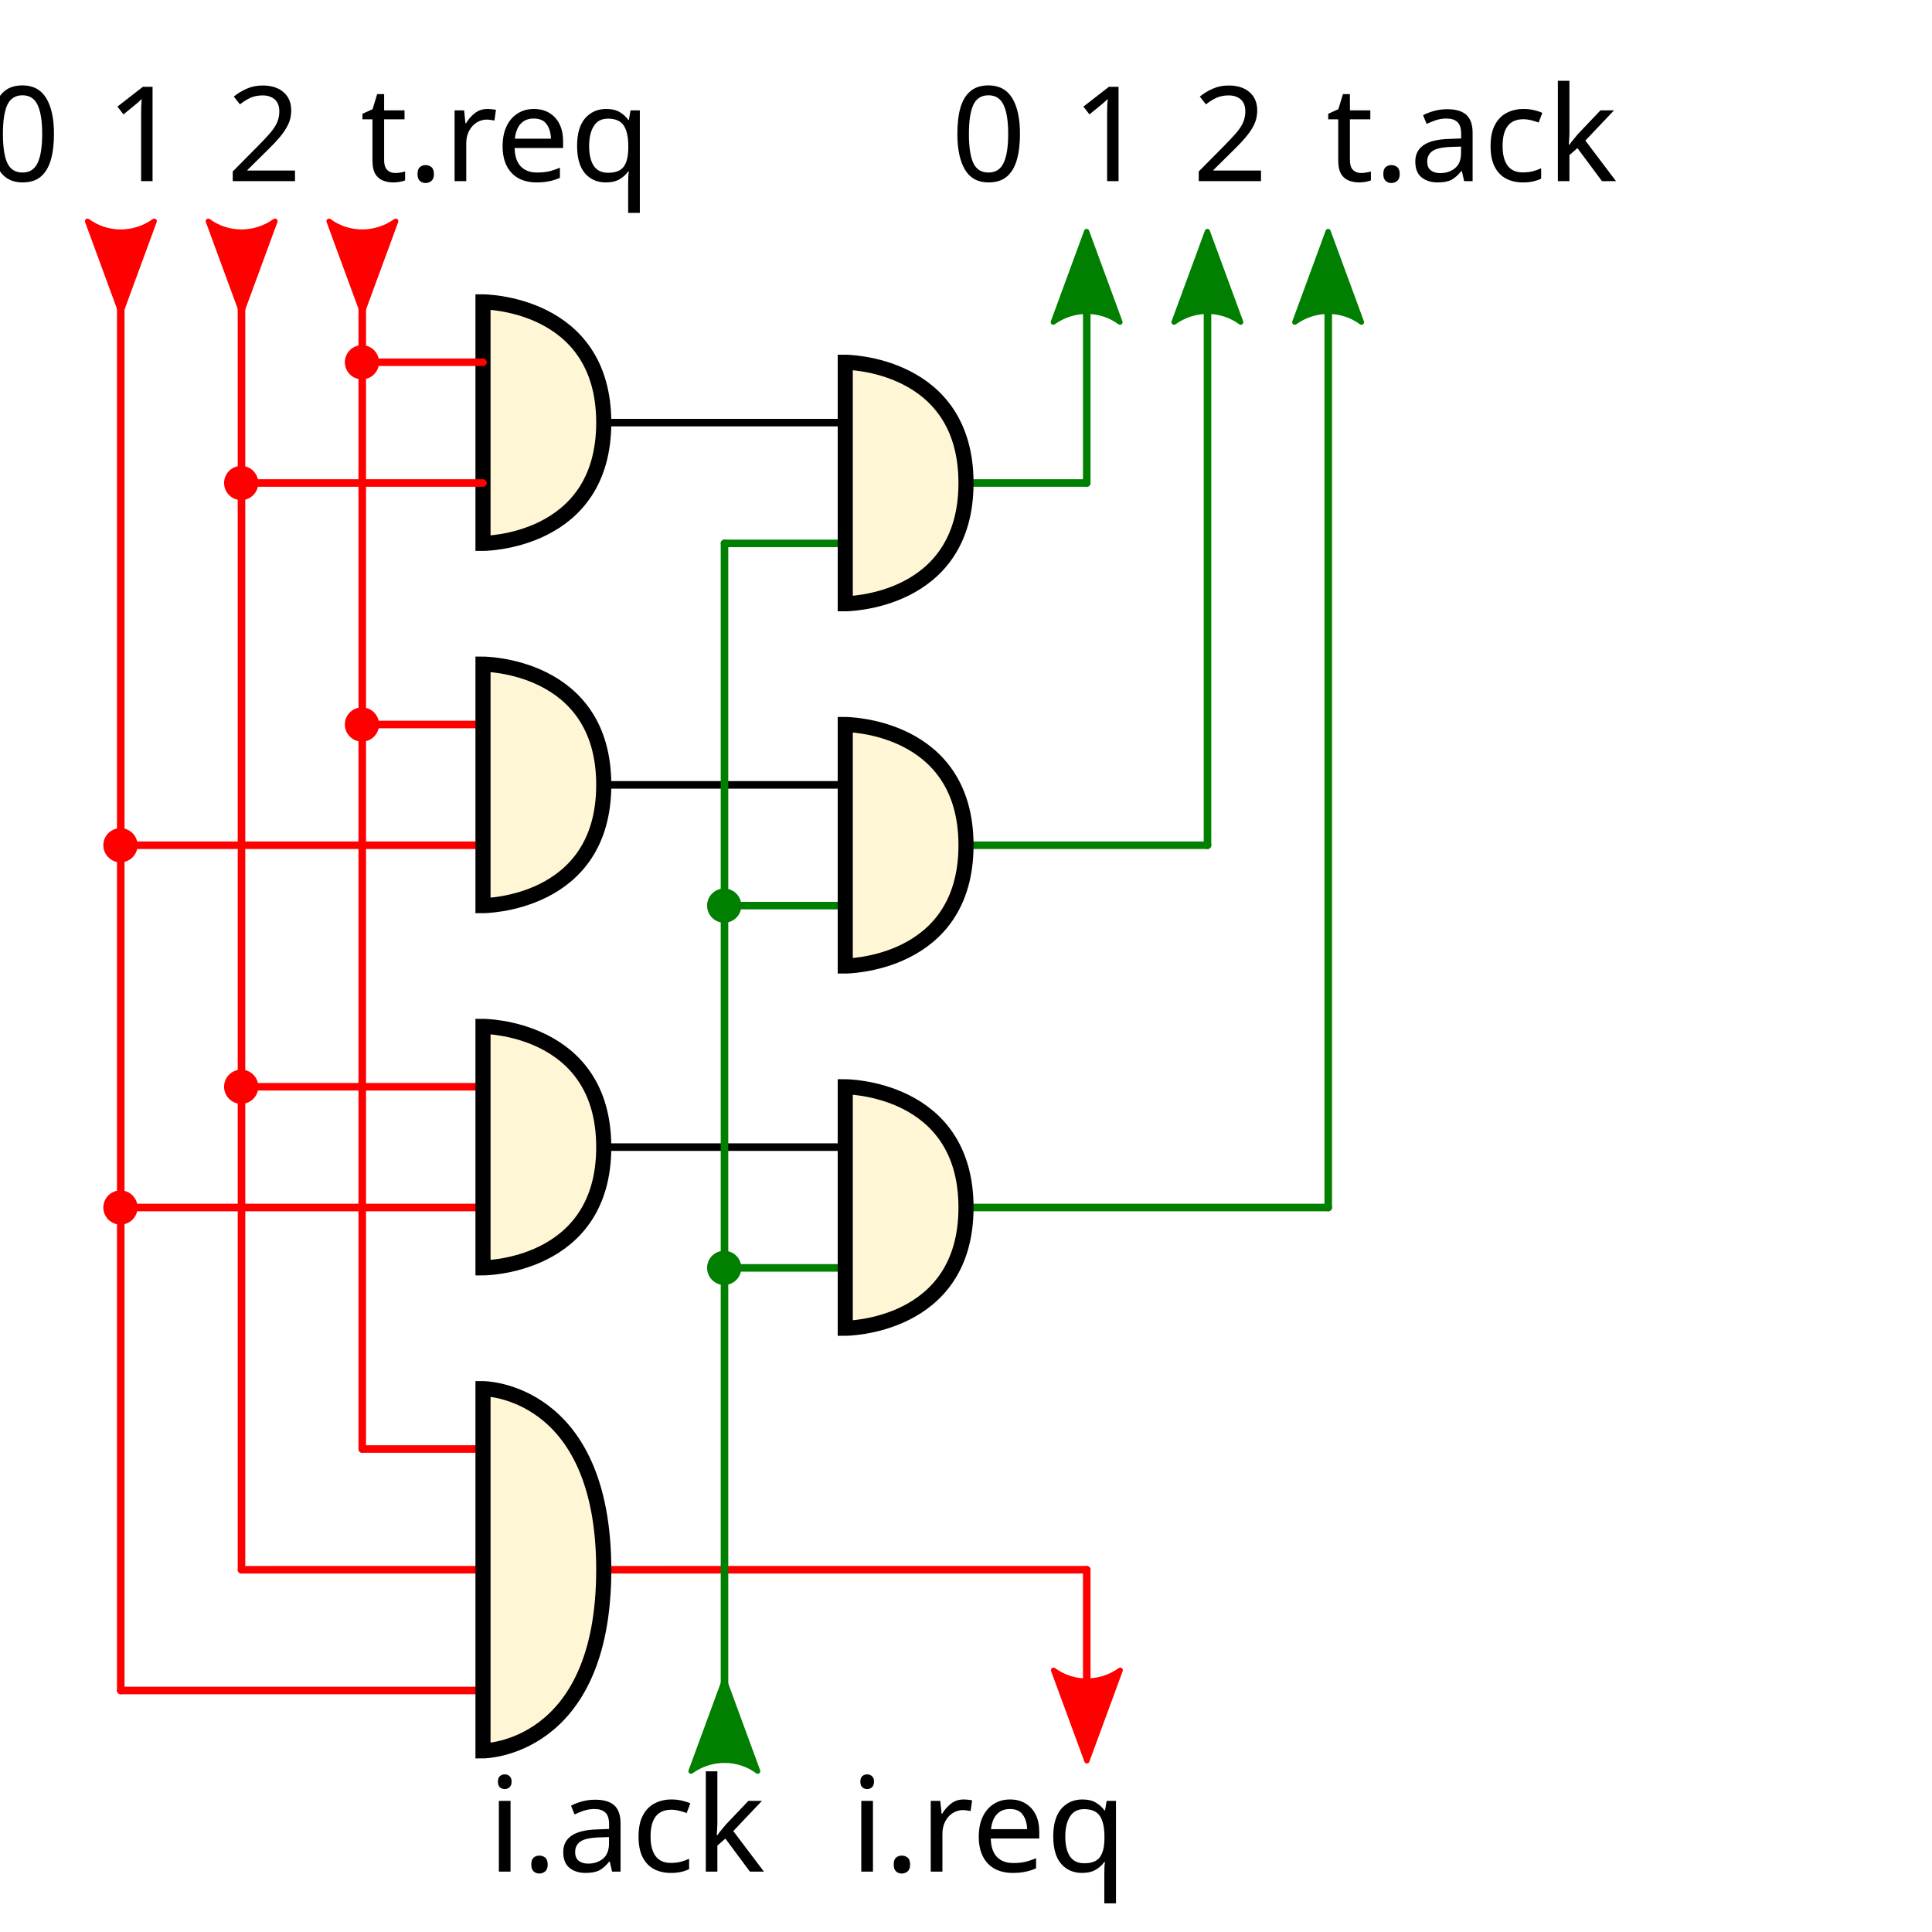
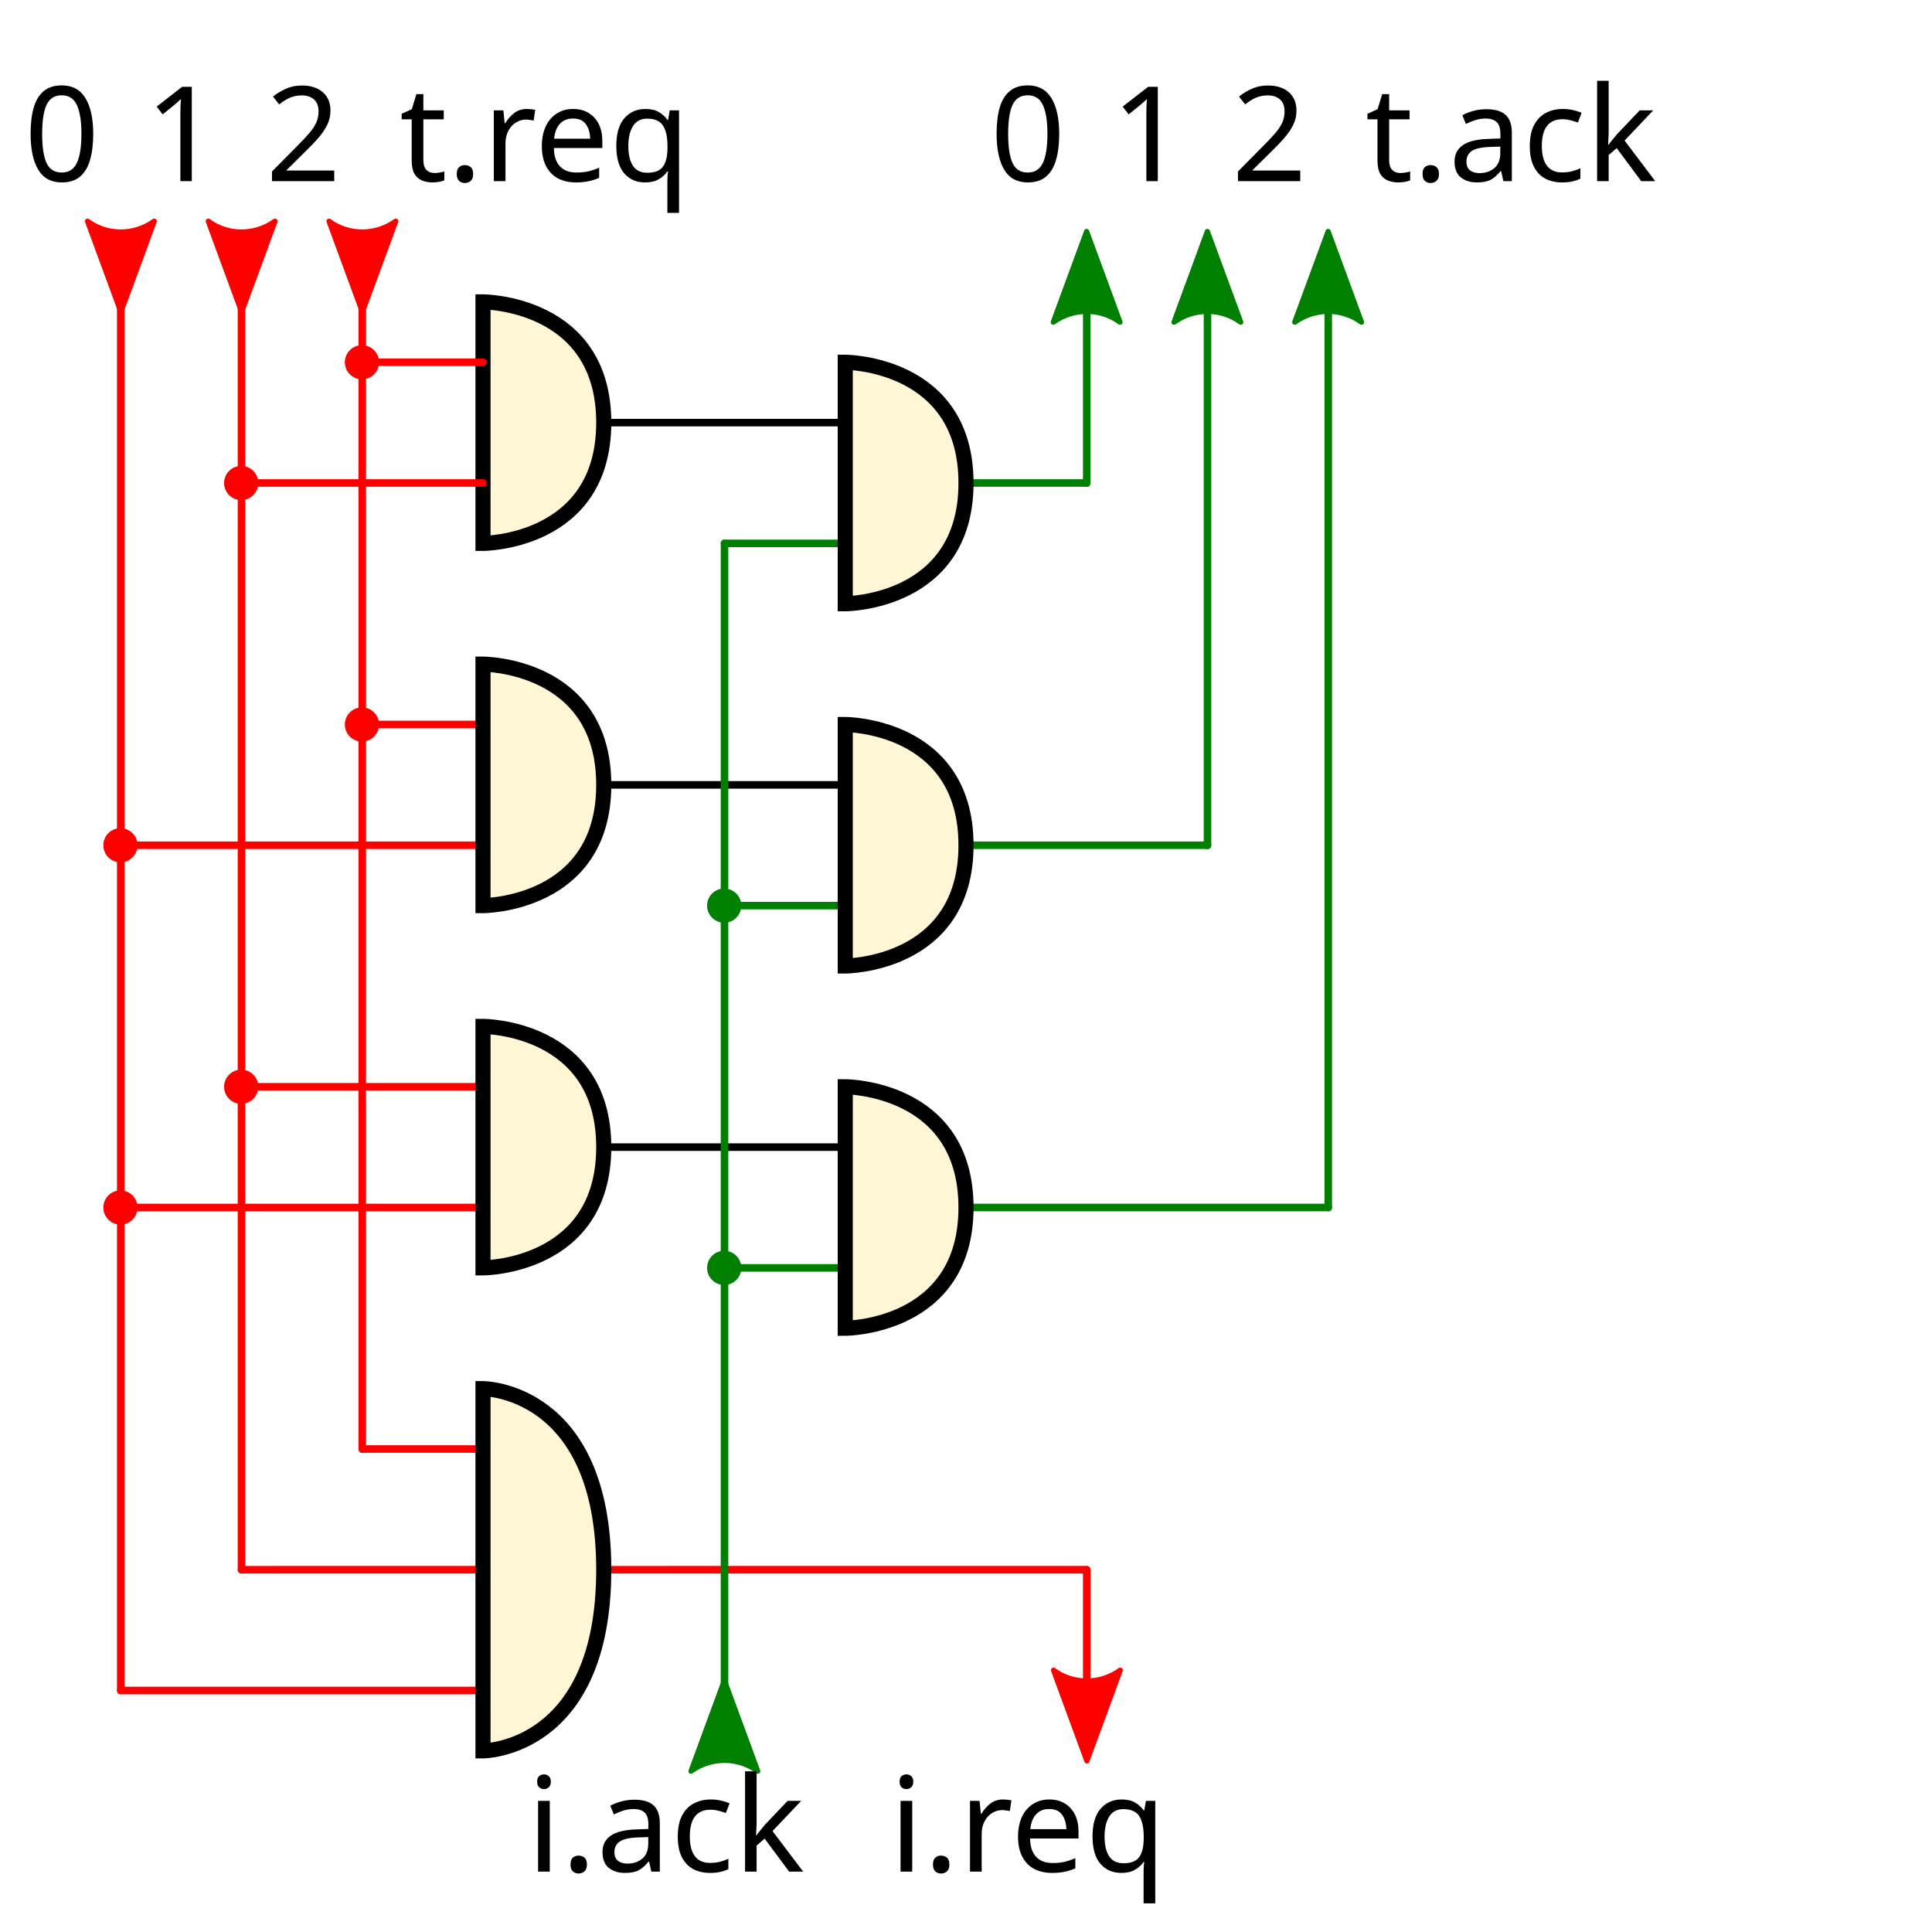
<svg xmlns="http://www.w3.org/2000/svg" width="256" height="256" viewBox="0 0 256 256" id="svg2" version="1.1">
  <defs id="defs4">
    <marker style="overflow:visible" id="marker11994" refX="0" refY="0" orient="auto">
      <path transform="matrix(0.4,0,0,0.4,2.96,0.4)" style="fill:#000000;fill-opacity:1;fill-rule:evenodd;stroke:#ff0000;stroke-width:1pt;stroke-opacity:1" d="m -2.5,-1 c 0,2.76 -2.24,5 -5,5 -2.76,0 -5,-2.24 -5,-5 0,-2.76 2.24,-5 5,-5 2.76,0 5,2.24 5,5 z" id="path11996" />
    </marker>
    <marker style="overflow:visible" id="marker11712" refX="0" refY="0" orient="auto">
      <path transform="matrix(0.4,0,0,0.4,2.96,0.4)" style="fill:#000000;fill-opacity:1;fill-rule:evenodd;stroke:#ff0000;stroke-width:1pt;stroke-opacity:1" d="m -2.5,-1 c 0,2.76 -2.24,5 -5,5 -2.76,0 -5,-2.24 -5,-5 0,-2.76 2.24,-5 5,-5 2.76,0 5,2.24 5,5 z" id="path11714" />
    </marker>
    <marker style="overflow:visible" id="marker11454" refX="0" refY="0" orient="auto">
      <path transform="matrix(0.4,0,0,0.4,2.96,0.4)" style="fill:#000000;fill-opacity:1;fill-rule:evenodd;stroke:#ff0000;stroke-width:1pt;stroke-opacity:1" d="m -2.5,-1 c 0,2.76 -2.24,5 -5,5 -2.76,0 -5,-2.24 -5,-5 0,-2.76 2.24,-5 5,-5 2.76,0 5,2.24 5,5 z" id="path11456" />
    </marker>
    <marker style="overflow:visible" id="marker11088" refX="0" refY="0" orient="auto">
      <path transform="matrix(0.4,0,0,0.4,2.96,0.4)" style="fill:#000000;fill-opacity:1;fill-rule:evenodd;stroke:#ff0000;stroke-width:1pt;stroke-opacity:1" d="m -2.5,-1 c 0,2.76 -2.24,5 -5,5 -2.76,0 -5,-2.24 -5,-5 0,-2.76 2.24,-5 5,-5 2.76,0 5,2.24 5,5 z" id="path11090" />
    </marker>
    <marker style="overflow:visible" id="marker9581" refX="0" refY="0" orient="auto">
      <path transform="matrix(-1.1,0,0,-1.1,-1.1,0)" d="M 8.719,4.034 -2.207,0.016 8.719,-4.002 c -1.745,2.372 -1.735,5.617 -6e-7,8.035 z" style="fill:#ff0000;fill-opacity:1;fill-rule:evenodd;stroke:#ff0000;stroke-width:0.625;stroke-linejoin:round;stroke-opacity:1" id="path9583" />
    </marker>
    <marker orient="auto" refY="0" refX="0" id="marker9121" style="overflow:visible">
      <path id="path9123" style="fill:#007f00;fill-opacity:1;fill-rule:evenodd;stroke:#007f00;stroke-width:0.625;stroke-linejoin:round;stroke-opacity:1" d="M 8.719,4.034 -2.207,0.016 8.719,-4.002 c -1.745,2.372 -1.735,5.617 -6e-7,8.035 z" transform="matrix(-1.1,0,0,-1.1,-1.1,0)" />
    </marker>
    <marker orient="auto" refY="0" refX="0" id="marker8901" style="overflow:visible">
      <path id="path8903" style="fill:#007f00;fill-opacity:1;fill-rule:evenodd;stroke:#007f00;stroke-width:0.625;stroke-linejoin:round;stroke-opacity:1" d="M 8.719,4.034 -2.207,0.016 8.719,-4.002 c -1.745,2.372 -1.735,5.617 -6e-7,8.035 z" transform="matrix(-1.1,0,0,-1.1,-1.1,0)" />
    </marker>
    <marker orient="auto" refY="0" refX="0" id="marker8687" style="overflow:visible">
      <path id="path8689" style="fill:#007f00;fill-opacity:1;fill-rule:evenodd;stroke:#007f00;stroke-width:0.625;stroke-linejoin:round;stroke-opacity:1" d="M 8.719,4.034 -2.207,0.016 8.719,-4.002 c -1.745,2.372 -1.735,5.617 -6e-7,8.035 z" transform="matrix(-1.1,0,0,-1.1,-1.1,0)" />
    </marker>
    <marker style="overflow:visible" id="marker8128" refX="0" refY="0" orient="auto">
      <path transform="matrix(-1.1,0,0,-1.1,-1.1,0)" d="M 8.719,4.034 -2.207,0.016 8.719,-4.002 c -1.745,2.372 -1.735,5.617 -6e-7,8.035 z" style="fill:#ff0000;fill-opacity:1;fill-rule:evenodd;stroke:#ff0000;stroke-width:0.625;stroke-linejoin:round;stroke-opacity:1" id="path8130" />
    </marker>
    <marker style="overflow:visible" id="marker7926" refX="0" refY="0" orient="auto">
      <path transform="matrix(-1.1,0,0,-1.1,-1.1,0)" d="M 8.719,4.034 -2.207,0.016 8.719,-4.002 c -1.745,2.372 -1.735,5.617 -6e-7,8.035 z" style="fill:#ff0000;fill-opacity:1;fill-rule:evenodd;stroke:#ff0000;stroke-width:0.625;stroke-linejoin:round;stroke-opacity:1" id="path7928" />
    </marker>
    <marker style="overflow:visible" id="marker7730" refX="0" refY="0" orient="auto">
      <path transform="matrix(-1.1,0,0,-1.1,-1.1,0)" d="M 8.719,4.034 -2.207,0.016 8.719,-4.002 c -1.745,2.372 -1.735,5.617 -6e-7,8.035 z" style="fill:#ff0000;fill-opacity:1;fill-rule:evenodd;stroke:#ff0000;stroke-width:0.625;stroke-linejoin:round;stroke-opacity:1" id="path7732" />
    </marker>
    <marker style="overflow:visible" id="marker7414" refX="0" refY="0" orient="auto">
      <path transform="matrix(0.4,0,0,0.4,2.96,0.4)" style="fill:#ff0000;fill-opacity:1;fill-rule:evenodd;stroke:#ff0000;stroke-width:1pt;stroke-opacity:1" d="m -2.5,-1 c 0,2.76 -2.24,5 -5,5 -2.76,0 -5,-2.24 -5,-5 0,-2.76 2.24,-5 5,-5 2.76,0 5,2.24 5,5 z" id="path7416" />
    </marker>
    <marker style="overflow:visible" id="marker7230" refX="0" refY="0" orient="auto">
      <path transform="matrix(0.4,0,0,0.4,2.96,0.4)" style="fill:#ff0000;fill-opacity:1;fill-rule:evenodd;stroke:#ff0000;stroke-width:1pt;stroke-opacity:1" d="m -2.5,-1 c 0,2.76 -2.24,5 -5,5 -2.76,0 -5,-2.24 -5,-5 0,-2.76 2.24,-5 5,-5 2.76,0 5,2.24 5,5 z" id="path7232" />
    </marker>
    <marker style="overflow:visible" id="marker7052" refX="0" refY="0" orient="auto">
      <path transform="matrix(0.4,0,0,0.4,2.96,0.4)" style="fill:#ff0000;fill-opacity:1;fill-rule:evenodd;stroke:#ff0000;stroke-width:1pt;stroke-opacity:1" d="m -2.5,-1 c 0,2.76 -2.24,5 -5,5 -2.76,0 -5,-2.24 -5,-5 0,-2.76 2.24,-5 5,-5 2.76,0 5,2.24 5,5 z" id="path7054" />
    </marker>
    <marker style="overflow:visible" id="marker6880" refX="0" refY="0" orient="auto">
      <path transform="matrix(0.4,0,0,0.4,2.96,0.4)" style="fill:#ff0000;fill-opacity:1;fill-rule:evenodd;stroke:#ff0000;stroke-width:1pt;stroke-opacity:1" d="m -2.5,-1 c 0,2.76 -2.24,5 -5,5 -2.76,0 -5,-2.24 -5,-5 0,-2.76 2.24,-5 5,-5 2.76,0 5,2.24 5,5 z" id="path6882" />
    </marker>
    <marker style="overflow:visible" id="marker6714" refX="0" refY="0" orient="auto">
      <path transform="matrix(0.4,0,0,0.4,2.96,0.4)" style="fill:#ff0000;fill-opacity:1;fill-rule:evenodd;stroke:#ff0000;stroke-width:1pt;stroke-opacity:1" d="m -2.5,-1 c 0,2.76 -2.24,5 -5,5 -2.76,0 -5,-2.24 -5,-5 0,-2.76 2.24,-5 5,-5 2.76,0 5,2.24 5,5 z" id="path6716" />
    </marker>
    <marker style="overflow:visible" id="marker6554" refX="0" refY="0" orient="auto">
      <path transform="matrix(0.4,0,0,0.4,2.96,0.4)" style="fill:#ff0000;fill-opacity:1;fill-rule:evenodd;stroke:#ff0000;stroke-width:1pt;stroke-opacity:1" d="m -2.5,-1 c 0,2.76 -2.24,5 -5,5 -2.76,0 -5,-2.24 -5,-5 0,-2.76 2.24,-5 5,-5 2.76,0 5,2.24 5,5 z" id="path6556" />
    </marker>
    <marker orient="auto" refY="0" refX="0" id="DotM" style="overflow:visible">
      <path id="path5680" d="m -2.5,-1 c 0,2.76 -2.24,5 -5,5 -2.76,0 -5,-2.24 -5,-5 0,-2.76 2.24,-5 5,-5 2.76,0 5,2.24 5,5 z" style="fill:#007f00;fill-opacity:1;fill-rule:evenodd;stroke:#007f00;stroke-width:1pt;stroke-opacity:1" transform="matrix(0.4,0,0,0.4,2.96,0.4)" />
    </marker>
    <marker orient="auto" refY="0" refX="0" id="Arrow2Mend" style="overflow:visible">
      <path id="path4217" style="fill:#000000;fill-opacity:1;fill-rule:evenodd;stroke:#000000;stroke-width:0.625;stroke-linejoin:round;stroke-opacity:1" d="M 8.719,4.034 -2.207,0.016 8.719,-4.002 c -1.745,2.372 -1.735,5.617 -6e-7,8.035 z" transform="scale(-0.6,-0.6)" />
    </marker>
    <marker orient="auto" refY="0" refX="0" id="Arrow1Mend" style="overflow:visible">
      <path id="path4199" d="M 0,0 5,-5 -12.5,0 5,5 0,0 Z" style="fill:#000000;fill-opacity:1;fill-rule:evenodd;stroke:#000000;stroke-width:1pt;stroke-opacity:1" transform="matrix(-0.4,0,0,-0.4,-4,0)" />
    </marker>
    <marker orient="auto" refY="0" refX="0" id="Arrow1Send" style="overflow:visible">
      <path id="path4205" d="M 0,0 5,-5 -12.5,0 5,5 0,0 Z" style="fill:#000000;fill-opacity:1;fill-rule:evenodd;stroke:#000000;stroke-width:1pt;stroke-opacity:1" transform="matrix(-0.2,0,0,-0.2,-1.2,0)" />
    </marker>
    <marker orient="auto" refY="0" refX="0" id="Arrow2Lend" style="overflow:visible">
      <path id="path4211" style="fill:#007f00;fill-opacity:1;fill-rule:evenodd;stroke:#007f00;stroke-width:0.625;stroke-linejoin:round;stroke-opacity:1" d="M 8.719,4.034 -2.207,0.016 8.719,-4.002 c -1.745,2.372 -1.735,5.617 -6e-7,8.035 z" transform="matrix(-1.1,0,0,-1.1,-1.1,0)" />
    </marker>
    <marker orient="auto" refY="0" refX="0" id="Arrow2Mend-6" style="overflow:visible">
      <path id="path4217-9" style="fill:#000000;fill-opacity:1;fill-rule:evenodd;stroke:#000000;stroke-width:0.625;stroke-linejoin:round;stroke-opacity:1" d="M 8.719,4.034 -2.207,0.016 8.719,-4.002 c -1.745,2.372 -1.735,5.617 -6e-7,8.035 z" transform="scale(-0.6,-0.6)" />
    </marker>
    <marker orient="auto" refY="0" refX="0" id="Arrow2Mend-1" style="overflow:visible">
      <path id="path4217-7" style="fill:#000000;fill-opacity:1;fill-rule:evenodd;stroke:#000000;stroke-width:0.625;stroke-linejoin:round;stroke-opacity:1" d="M 8.719,4.034 -2.207,0.016 8.719,-4.002 c -1.745,2.372 -1.735,5.617 -6e-7,8.035 z" transform="scale(-0.6,-0.6)" />
    </marker>
    <marker orient="auto" refY="0" refX="0" id="Arrow2Mend-9" style="overflow:visible">
      <path id="path4217-4" style="fill:#000000;fill-opacity:1;fill-rule:evenodd;stroke:#000000;stroke-width:0.625;stroke-linejoin:round;stroke-opacity:1" d="M 8.719,4.034 -2.207,0.016 8.719,-4.002 c -1.745,2.372 -1.735,5.617 -6e-7,8.035 z" transform="scale(-0.6,-0.6)" />
    </marker>
    <marker orient="auto" refY="0" refX="0" id="Arrow2Mend-9-9" style="overflow:visible">
      <path id="path4217-4-3" style="fill:#000000;fill-opacity:1;fill-rule:evenodd;stroke:#000000;stroke-width:0.625;stroke-linejoin:round;stroke-opacity:1" d="M 8.719,4.034 -2.207,0.016 8.719,-4.002 c -1.745,2.372 -1.735,5.617 -6e-7,8.035 z" transform="scale(-0.6,-0.6)" />
    </marker>
    <marker orient="auto" refY="0" refX="0" id="Arrow2Mend-9-9-4" style="overflow:visible">
      <path id="path4217-4-3-9" style="fill:#000000;fill-opacity:1;fill-rule:evenodd;stroke:#000000;stroke-width:0.625;stroke-linejoin:round;stroke-opacity:1" d="M 8.719,4.034 -2.207,0.016 8.719,-4.002 c -1.745,2.372 -1.735,5.617 -6e-7,8.035 z" transform="scale(-0.6,-0.6)" />
    </marker>
    <marker orient="auto" refY="0" refX="0" id="Arrow2Mend-9-9-3" style="overflow:visible">
      <path id="path4217-4-3-1" style="fill:#000000;fill-opacity:1;fill-rule:evenodd;stroke:#000000;stroke-width:0.625;stroke-linejoin:round;stroke-opacity:1" d="M 8.719,4.034 -2.207,0.016 8.719,-4.002 c -1.745,2.372 -1.735,5.617 -6e-7,8.035 z" transform="scale(-0.6,-0.6)" />
    </marker>
    <marker orient="auto" refY="0" refX="0" id="Arrow2Mend-9-9-3-9" style="overflow:visible">
      <path id="path4217-4-3-1-6" style="fill:#000000;fill-opacity:1;fill-rule:evenodd;stroke:#000000;stroke-width:0.625;stroke-linejoin:round;stroke-opacity:1" d="M 8.719,4.034 -2.207,0.016 8.719,-4.002 c -1.745,2.372 -1.735,5.617 -6e-7,8.035 z" transform="scale(-0.6,-0.6)" />
    </marker>
    <marker orient="auto" refY="0" refX="0" id="Arrow2Mend-9-9-4-1" style="overflow:visible">
      <path id="path4217-4-3-9-7" style="fill:#000000;fill-opacity:1;fill-rule:evenodd;stroke:#000000;stroke-width:0.625;stroke-linejoin:round;stroke-opacity:1" d="M 8.719,4.034 -2.207,0.016 8.719,-4.002 c -1.745,2.372 -1.735,5.617 -6e-7,8.035 z" transform="scale(-0.6,-0.6)" />
    </marker>
    <marker orient="auto" refY="0" refX="0" id="Arrow2Mend-9-9-6" style="overflow:visible">
      <path id="path4217-4-3-0" style="fill:#000000;fill-opacity:1;fill-rule:evenodd;stroke:#000000;stroke-width:0.625;stroke-linejoin:round;stroke-opacity:1" d="M 8.719,4.034 -2.207,0.016 8.719,-4.002 c -1.745,2.372 -1.735,5.617 -6e-7,8.035 z" transform="scale(-0.6,-0.6)" />
    </marker>
    <marker orient="auto" refY="0" refX="0" id="Arrow2Mend-9-2" style="overflow:visible">
      <path id="path4217-4-7" style="fill:#000000;fill-opacity:1;fill-rule:evenodd;stroke:#000000;stroke-width:0.625;stroke-linejoin:round;stroke-opacity:1" d="M 8.719,4.034 -2.207,0.016 8.719,-4.002 c -1.745,2.372 -1.735,5.617 -6e-7,8.035 z" transform="scale(-0.6,-0.6)" />
    </marker>
    <marker orient="auto" refY="0" refX="0" id="Arrow2Mend-5" style="overflow:visible">
      <path id="path4217-44" style="fill:#000000;fill-opacity:1;fill-rule:evenodd;stroke:#000000;stroke-width:0.625;stroke-linejoin:round;stroke-opacity:1" d="M 8.719,4.034 -2.207,0.016 8.719,-4.002 c -1.745,2.372 -1.735,5.617 -6e-7,8.035 z" transform="scale(-0.6,-0.6)" />
    </marker>
    <marker orient="auto" refY="0" refX="0" id="Arrow2Mend-9-6" style="overflow:visible">
      <path id="path4217-4-8" style="fill:#000000;fill-opacity:1;fill-rule:evenodd;stroke:#000000;stroke-width:0.625;stroke-linejoin:round;stroke-opacity:1" d="M 8.719,4.034 -2.207,0.016 8.719,-4.002 c -1.745,2.372 -1.735,5.617 -6e-7,8.035 z" transform="scale(-0.6,-0.6)" />
    </marker>
    <marker orient="auto" refY="0" refX="0" id="Arrow2Mend-8" style="overflow:visible">
      <path id="path4217-6" style="fill:#000000;fill-opacity:1;fill-rule:evenodd;stroke:#000000;stroke-width:0.625;stroke-linejoin:round;stroke-opacity:1" d="M 8.719,4.034 -2.207,0.016 8.719,-4.002 c -1.745,2.372 -1.735,5.617 -6e-7,8.035 z" transform="scale(-0.6,-0.6)" />
    </marker>
    <marker orient="auto" refY="0" refX="0" id="Arrow2Mend-9-9-8" style="overflow:visible">
      <path id="path4217-4-3-4" style="fill:#000000;fill-opacity:1;fill-rule:evenodd;stroke:#000000;stroke-width:0.625;stroke-linejoin:round;stroke-opacity:1" d="M 8.719,4.034 -2.207,0.016 8.719,-4.002 c -1.745,2.372 -1.735,5.617 -6e-7,8.035 z" transform="scale(-0.6,-0.6)" />
    </marker>
    <marker orient="auto" refY="0" refX="0" id="Arrow2Mend-9-9-3-1" style="overflow:visible">
      <path id="path4217-4-3-1-65" style="fill:#000000;fill-opacity:1;fill-rule:evenodd;stroke:#000000;stroke-width:0.625;stroke-linejoin:round;stroke-opacity:1" d="M 8.719,4.034 -2.207,0.016 8.719,-4.002 c -1.745,2.372 -1.735,5.617 -6e-7,8.035 z" transform="scale(-0.6,-0.6)" />
    </marker>
    <marker orient="auto" refY="0" refX="0" id="Arrow2Mend-9-9-4-7" style="overflow:visible">
      <path id="path4217-4-3-9-6" style="fill:#000000;fill-opacity:1;fill-rule:evenodd;stroke:#000000;stroke-width:0.625;stroke-linejoin:round;stroke-opacity:1" d="M 8.719,4.034 -2.207,0.016 8.719,-4.002 c -1.745,2.372 -1.735,5.617 -6e-7,8.035 z" transform="scale(-0.6,-0.6)" />
    </marker>
    <marker orient="auto" refY="0" refX="0" id="DotM-1" style="overflow:visible">
      <path id="path5680-5" d="m -2.5,-1 c 0,2.76 -2.24,5 -5,5 -2.76,0 -5,-2.24 -5,-5 0,-2.76 2.24,-5 5,-5 2.76,0 5,2.24 5,5 z" style="fill:#000000;fill-opacity:1;fill-rule:evenodd;stroke:#000000;stroke-width:1pt;stroke-opacity:1" transform="matrix(0.4,0,0,0.4,2.96,0.4)" />
    </marker>
    <marker orient="auto" refY="0" refX="0" id="DotM-6" style="overflow:visible">
      <path id="path5680-6" d="m -2.5,-1 c 0,2.76 -2.24,5 -5,5 -2.76,0 -5,-2.24 -5,-5 0,-2.76 2.24,-5 5,-5 2.76,0 5,2.24 5,5 z" style="fill:#000000;fill-opacity:1;fill-rule:evenodd;stroke:#000000;stroke-width:1pt;stroke-opacity:1" transform="matrix(0.4,0,0,0.4,2.96,0.4)" />
    </marker>
    <marker orient="auto" refY="0" refX="0" id="DotM-0" style="overflow:visible">
      <path id="path5680-0" d="m -2.5,-1 c 0,2.76 -2.24,5 -5,5 -2.76,0 -5,-2.24 -5,-5 0,-2.76 2.24,-5 5,-5 2.76,0 5,2.24 5,5 z" style="fill:#007f00;fill-opacity:1;fill-rule:evenodd;stroke:#007f00;stroke-width:1pt;stroke-opacity:1" transform="matrix(0.4,0,0,0.4,2.96,0.4)" />
    </marker>
  </defs>
  <g id="layer1" transform="translate(0,-796.3622)">
    <path style="fill:none;fill-rule:evenodd;stroke:#000000;stroke-width:1;stroke-linecap:round;stroke-linejoin:round;stroke-miterlimit:4;stroke-dasharray:none;stroke-opacity:1" d="m 80,852.362 32,0" id="path4184-1-9-5-4-7" />
    <path style="fill:none;fill-rule:evenodd;stroke:#000000;stroke-width:1;stroke-linecap:round;stroke-linejoin:round;stroke-miterlimit:4;stroke-dasharray:none;stroke-opacity:1" d="m 80,900.362 32,0" id="path4184-1-9-5-4-7-2" />
    <path style="fill:none;fill-rule:evenodd;stroke:#000000;stroke-width:1;stroke-linecap:round;stroke-linejoin:round;stroke-miterlimit:4;stroke-dasharray:none;stroke-opacity:1" d="m 80,948.362 32,0" id="path4184-1-9-5-4-7-29" />
    <path style="fill:none;fill-rule:evenodd;stroke:#007f00;stroke-width:1;stroke-linecap:round;stroke-linejoin:round;stroke-miterlimit:4;stroke-dasharray:none;stroke-opacity:1" d="m 128,860.362 16,0" id="path4184-1-9-5-4-7-7" />
    <path style="fill:none;fill-rule:evenodd;stroke:#007f00;stroke-width:1;stroke-linecap:round;stroke-linejoin:round;stroke-miterlimit:4;stroke-dasharray:none;stroke-opacity:1" d="m 128,908.362 32,0" id="path4184-1-9-5-4-7-0" />
    <path style="fill:none;fill-rule:evenodd;stroke:#007f00;stroke-width:1;stroke-linecap:round;stroke-linejoin:round;stroke-miterlimit:4;stroke-dasharray:none;stroke-opacity:1" d="m 128,956.362 48,0" id="path4184-1-9-5-4-7-9" />
    <path style="fill:none;fill-rule:evenodd;stroke:#007f00;stroke-width:1;stroke-linecap:round;stroke-linejoin:round;stroke-miterlimit:4;stroke-dasharray:none;stroke-opacity:1;marker-end:url(#marker8901)" d="m 144,860.362 0,-32" id="path4184-1-9-5-4-7-7-6" />
    <path style="fill:none;fill-rule:evenodd;stroke:#007f00;stroke-width:1;stroke-linecap:round;stroke-linejoin:round;stroke-miterlimit:4;stroke-dasharray:none;stroke-opacity:1;marker-end:url(#marker8687)" d="m 160,908.362 0,-80" id="path4184-1-9-5-4-7-7-6-4" />
    <path style="fill:none;fill-rule:evenodd;stroke:#007f00;stroke-width:1;stroke-linecap:round;stroke-linejoin:round;stroke-miterlimit:4;stroke-dasharray:none;stroke-opacity:1;marker-end:url(#marker9121)" d="m 176,956.362 0,-128" id="path4184-1-9-5-4-7-7-6-6" />
    <path style="fill:none;fill-rule:evenodd;stroke:#ff0000;stroke-width:1;stroke-linecap:round;stroke-linejoin:round;stroke-miterlimit:4;stroke-dasharray:none;stroke-opacity:1" d="m 48,988.362 16,-2e-5" id="path4184-1-9-5-4-8" />
    <path style="fill:none;fill-rule:evenodd;stroke:#ff0000;stroke-width:1;stroke-linecap:round;stroke-linejoin:round;stroke-miterlimit:4;stroke-dasharray:none;stroke-opacity:1" d="m 32,1004.362 32,-10e-5" id="path4184-1-9-5-4-10" />
    <path style="fill:none;fill-rule:evenodd;stroke:#ff0000;stroke-width:1;stroke-linecap:round;stroke-linejoin:round;stroke-miterlimit:4;stroke-dasharray:none;stroke-opacity:1" d="m 16,1020.362 48,-10e-5" id="path4184-1-9-5-4-96" />
    <path style="fill:none;fill-rule:evenodd;stroke:#ff0000;stroke-width:1;stroke-linecap:round;stroke-linejoin:round;stroke-miterlimit:4;stroke-dasharray:none;stroke-opacity:1" d="m 80,1004.362 64,-10e-5" id="path4184-1-9-5-4-6" />
    <path style="fill:none;fill-rule:evenodd;stroke:#007f00;stroke-width:1;stroke-linecap:round;stroke-linejoin:round;stroke-miterlimit:4;stroke-dasharray:none;stroke-opacity:1;marker-start:url(#DotM)" d="m 96,916.362 16,-2e-5" id="path4184-1-9-5-4-86" />
    <path style="fill:none;fill-rule:evenodd;stroke:#007f00;stroke-width:1;stroke-linecap:round;stroke-linejoin:round;stroke-miterlimit:4;stroke-dasharray:none;stroke-opacity:1" d="m 96,868.362 16,-2e-5" id="path4184-1-9-5-4-22" />
    <path style="fill:#fff6d5;fill-rule:evenodd;stroke:#000000;stroke-width:2;stroke-linecap:butt;stroke-linejoin:miter;stroke-miterlimit:4;stroke-dasharray:none;stroke-opacity:1" d="m 112,844.362 0,32 c 0,0 16,0 16,-16 0,-16 -16,-16 -16,-16 z" id="path5445-4" />
    <path style="fill:#fff6d5;fill-rule:evenodd;stroke:#000000;stroke-width:2;stroke-linecap:butt;stroke-linejoin:miter;stroke-miterlimit:4;stroke-dasharray:none;stroke-opacity:1" d="m 64,836.362 0,32 c 0,0 16,0 16,-16 0,-16 -16,-16 -16,-16 z" id="path5445-7" />
    <path style="fill:none;fill-rule:evenodd;stroke:#ff0000;stroke-width:1;stroke-linecap:round;stroke-linejoin:round;stroke-miterlimit:4;stroke-dasharray:none;stroke-opacity:1;marker-start:url(#marker7052)" d="m 48,844.362 16,-2e-5" id="path4184-1-9-5-4-22-9" />
    <path style="fill:none;fill-rule:evenodd;stroke:#ff0000;stroke-width:1;stroke-linecap:round;stroke-linejoin:round;stroke-miterlimit:4;stroke-dasharray:none;stroke-opacity:1;marker-start:url(#marker6880)" d="m 48,892.362 16,-2e-5" id="path4184-1-9-5-4-22-1" />
    <path style="fill:none;fill-rule:evenodd;stroke:#ff0000;stroke-width:1;stroke-linecap:round;stroke-linejoin:round;stroke-miterlimit:4;stroke-dasharray:none;stroke-opacity:1;marker-start:url(#marker7230)" d="m 32,860.362 32,0" id="path4184-1-9-5-4-22-90" />
    <path style="fill:none;fill-rule:evenodd;stroke:#ff0000;stroke-width:1;stroke-linecap:round;stroke-linejoin:round;stroke-miterlimit:4;stroke-dasharray:none;stroke-opacity:1;marker-start:url(#marker6714)" d="m 16,908.362 48,0" id="path4184-1-9-5-4-22-6" />
    <path style="fill:none;fill-rule:evenodd;stroke:#ff0000;stroke-width:1;stroke-linecap:round;stroke-linejoin:round;stroke-miterlimit:4;stroke-dasharray:none;stroke-opacity:1;marker-start:url(#marker6554)" d="m 32,940.362 32,0" id="path4184-1-9-5-4-22-0" />
    <path style="fill:none;fill-rule:evenodd;stroke:#ff0000;stroke-width:1;stroke-linecap:round;stroke-linejoin:round;stroke-miterlimit:4;stroke-dasharray:none;stroke-opacity:1;marker-start:url(#marker7414)" d="m 16,956.362 48,0" id="path4184-1-9-5-4-22-4" />
    <path style="fill:none;fill-rule:evenodd;stroke:#007f00;stroke-width:1;stroke-linecap:round;stroke-linejoin:round;stroke-miterlimit:4;stroke-dasharray:none;stroke-opacity:1;marker-start:url(#Arrow2Lend)" d="M 96,1020.362 96,868.362" id="path4184-1-9-5-4-86-7" />
    <path style="fill:none;fill-rule:evenodd;stroke:#ff0000;stroke-width:1;stroke-linecap:round;stroke-linejoin:round;stroke-miterlimit:4;stroke-dasharray:none;stroke-opacity:1;marker-start:url(#marker7926)" d="m 48,836.362 0,152" id="path4184-1-9-5-4-22-90-5" />
    <path style="fill:none;fill-rule:evenodd;stroke:#ff0000;stroke-width:1;stroke-linecap:round;stroke-linejoin:round;stroke-miterlimit:4;stroke-dasharray:none;stroke-opacity:1;marker-start:url(#marker7730)" d="m 32,836.362 0,168" id="path4184-1-9-5-4-22-90-5-9" />
    <path style="fill:none;fill-rule:evenodd;stroke:#ff0000;stroke-width:1;stroke-linecap:round;stroke-linejoin:round;stroke-miterlimit:4;stroke-dasharray:none;stroke-opacity:1;marker-start:url(#marker8128)" d="m 16,836.362 0,184" id="path4184-1-9-5-4-22-90-5-0" />
    <path style="fill:none;fill-rule:evenodd;stroke:#007f00;stroke-width:1;stroke-linecap:round;stroke-linejoin:round;stroke-miterlimit:4;stroke-dasharray:none;stroke-opacity:1;marker-start:url(#DotM-0)" d="m 96,964.362 16,-2e-5" id="path4184-1-9-5-4-86-3" />
    <path style="fill:none;fill-rule:evenodd;stroke:#ff0000;stroke-width:1;stroke-linecap:round;stroke-linejoin:round;stroke-miterlimit:4;stroke-dasharray:none;stroke-opacity:1;marker-end:url(#marker9581)" d="m 144,1004.362 0,24" id="path4184-1-9-5-4-6-2" />
    <path style="fill:#fff6d5;fill-rule:evenodd;stroke:#000000;stroke-width:2;stroke-linecap:butt;stroke-linejoin:miter;stroke-miterlimit:4;stroke-dasharray:none;stroke-opacity:1" d="m 64,884.362 0,32 c 0,0 16,0 16,-16 0,-16 -16,-16 -16,-16 z" id="path5445-0" />
    <path style="fill:#fff6d5;fill-rule:evenodd;stroke:#000000;stroke-width:2;stroke-linecap:butt;stroke-linejoin:miter;stroke-miterlimit:4;stroke-dasharray:none;stroke-opacity:1" d="m 64,932.362 0,32 c 0,0 16,0 16,-16 0,-16 -16,-16 -16,-16 z" id="path5445-41" />
    <path style="fill:#fff6d5;fill-rule:evenodd;stroke:#000000;stroke-width:2;stroke-linecap:butt;stroke-linejoin:miter;stroke-miterlimit:4;stroke-dasharray:none;stroke-opacity:1" d="m 64,980.362 0,48 c 0,0 16,0 16,-24 0,-24 -16,-24 -16,-24 z" id="path5445-41-1" />
    <path style="fill:#fff6d5;fill-rule:evenodd;stroke:#000000;stroke-width:2;stroke-linecap:butt;stroke-linejoin:miter;stroke-miterlimit:4;stroke-dasharray:none;stroke-opacity:1" d="m 112,940.362 0,32 c 0,0 16,0 16,-16 0,-16 -16,-16 -16,-16 z" id="path5445-5" />
    <path style="fill:#fff6d5;fill-rule:evenodd;stroke:#000000;stroke-width:2;stroke-linecap:butt;stroke-linejoin:miter;stroke-miterlimit:4;stroke-dasharray:none;stroke-opacity:1" d="m 112,892.362 0,32 c 0,0 16,0 16,-16 0,-16 -16,-16 -16,-16 z" id="path5445-1" />
-     <text xml:space="preserve" style="font-style:normal;font-weight:normal;font-size:20px;line-height:125%;font-family:sans-serif;text-align:center;letter-spacing:0px;word-spacing:0px;text-anchor:middle;fill:#000000;fill-opacity:1;stroke:none;stroke-width:1px;stroke-linecap:butt;stroke-linejoin:miter;stroke-opacity:1" x="16" y="820.362" id="text13852-2">
-       <tspan id="tspan13854-9" x="16" y="820.362" style="font-size:17.5px;text-align:center;text-anchor:middle">0</tspan>
+     <text xml:space="preserve" style="font-style:normal;font-weight:normal;line-height:0%;font-family:sans-serif;text-align:center;letter-spacing:0px;word-spacing:0px;text-anchor:middle;fill:#000000;fill-opacity:1;stroke:none;stroke-width:1px;stroke-linecap:butt;stroke-linejoin:miter;stroke-opacity:1" x="16" y="820.362" id="text13852-2">
+       <tspan id="tspan13854-9" x="16" y="820.362" style="font-size:17.5px;line-height:1.25;text-align:center;text-anchor:middle">0</tspan>
    </text>
-     <text xml:space="preserve" style="font-style:normal;font-weight:normal;font-size:20px;line-height:125%;font-family:sans-serif;text-align:center;letter-spacing:0px;word-spacing:0px;text-anchor:middle;fill:#000000;fill-opacity:1;stroke:none;stroke-width:1px;stroke-linecap:butt;stroke-linejoin:miter;stroke-opacity:1" x="32" y="820.362" id="text13852-2-7">
-       <tspan id="tspan13854-9-5" x="32" y="820.362" style="font-size:17.5px;text-align:center;text-anchor:middle">1</tspan>
+     <text xml:space="preserve" style="font-style:normal;font-weight:normal;line-height:0%;font-family:sans-serif;text-align:center;letter-spacing:0px;word-spacing:0px;text-anchor:middle;fill:#000000;fill-opacity:1;stroke:none;stroke-width:1px;stroke-linecap:butt;stroke-linejoin:miter;stroke-opacity:1" x="32" y="820.362" id="text13852-2-7">
+       <tspan id="tspan13854-9-5" x="32" y="820.362" style="font-size:17.5px;line-height:1.25;text-align:center;text-anchor:middle">1</tspan>
    </text>
-     <text xml:space="preserve" style="font-style:normal;font-weight:normal;font-size:20px;line-height:125%;font-family:sans-serif;text-align:center;letter-spacing:0px;word-spacing:0px;text-anchor:middle;fill:#000000;fill-opacity:1;stroke:none;stroke-width:1px;stroke-linecap:butt;stroke-linejoin:miter;stroke-opacity:1" x="48" y="820.362" id="text13852-2-6">
-       <tspan id="tspan13854-9-1" x="48" y="820.362" style="font-size:17.5px;text-align:center;text-anchor:middle">2</tspan>
+     <text xml:space="preserve" style="font-style:normal;font-weight:normal;line-height:0%;font-family:sans-serif;text-align:center;letter-spacing:0px;word-spacing:0px;text-anchor:middle;fill:#000000;fill-opacity:1;stroke:none;stroke-width:1px;stroke-linecap:butt;stroke-linejoin:miter;stroke-opacity:1" x="48" y="820.362" id="text13852-2-6">
+       <tspan id="tspan13854-9-1" x="48" y="820.362" style="font-size:17.5px;line-height:1.25;text-align:center;text-anchor:middle">2</tspan>
    </text>
-     <text xml:space="preserve" style="font-style:normal;font-weight:normal;font-size:20px;line-height:125%;font-family:sans-serif;text-align:center;letter-spacing:0px;word-spacing:0px;text-anchor:middle;fill:#000000;fill-opacity:1;stroke:none;stroke-width:1px;stroke-linecap:butt;stroke-linejoin:miter;stroke-opacity:1" x="144" y="820.362" id="text13852-2-9">
-       <tspan id="tspan13854-9-54" x="144" y="820.362" style="font-size:17.5px;text-align:center;text-anchor:middle">0</tspan>
+     <text xml:space="preserve" style="font-style:normal;font-weight:normal;line-height:0%;font-family:sans-serif;text-align:center;letter-spacing:0px;word-spacing:0px;text-anchor:middle;fill:#000000;fill-opacity:1;stroke:none;stroke-width:1px;stroke-linecap:butt;stroke-linejoin:miter;stroke-opacity:1" x="144" y="820.362" id="text13852-2-9">
+       <tspan id="tspan13854-9-54" x="144" y="820.362" style="font-size:17.5px;line-height:1.25;text-align:center;text-anchor:middle">0</tspan>
    </text>
-     <text xml:space="preserve" style="font-style:normal;font-weight:normal;font-size:20px;line-height:125%;font-family:sans-serif;text-align:center;letter-spacing:0px;word-spacing:0px;text-anchor:middle;fill:#000000;fill-opacity:1;stroke:none;stroke-width:1px;stroke-linecap:butt;stroke-linejoin:miter;stroke-opacity:1" x="160" y="820.362" id="text13852-2-0">
-       <tspan id="tspan13854-9-7" x="160" y="820.362" style="font-size:17.5px;text-align:center;text-anchor:middle">1</tspan>
+     <text xml:space="preserve" style="font-style:normal;font-weight:normal;line-height:0%;font-family:sans-serif;text-align:center;letter-spacing:0px;word-spacing:0px;text-anchor:middle;fill:#000000;fill-opacity:1;stroke:none;stroke-width:1px;stroke-linecap:butt;stroke-linejoin:miter;stroke-opacity:1" x="160" y="820.362" id="text13852-2-0">
+       <tspan id="tspan13854-9-7" x="160" y="820.362" style="font-size:17.5px;line-height:1.25;text-align:center;text-anchor:middle">1</tspan>
    </text>
-     <text xml:space="preserve" style="font-style:normal;font-weight:normal;font-size:20px;line-height:125%;font-family:sans-serif;text-align:center;letter-spacing:0px;word-spacing:0px;text-anchor:middle;fill:#000000;fill-opacity:1;stroke:none;stroke-width:1px;stroke-linecap:butt;stroke-linejoin:miter;stroke-opacity:1" x="176" y="820.362" id="text13852-2-03">
-       <tspan id="tspan13854-9-19" x="176" y="820.362" style="font-size:17.5px;text-align:center;text-anchor:middle">2</tspan>
+     <text xml:space="preserve" style="font-style:normal;font-weight:normal;line-height:0%;font-family:sans-serif;text-align:center;letter-spacing:0px;word-spacing:0px;text-anchor:middle;fill:#000000;fill-opacity:1;stroke:none;stroke-width:1px;stroke-linecap:butt;stroke-linejoin:miter;stroke-opacity:1" x="176" y="820.362" id="text13852-2-03">
+       <tspan id="tspan13854-9-19" x="176" y="820.362" style="font-size:17.5px;line-height:1.25;text-align:center;text-anchor:middle">2</tspan>
    </text>
-     <text xml:space="preserve" style="font-style:normal;font-weight:normal;font-size:20px;line-height:125%;font-family:sans-serif;text-align:center;letter-spacing:0px;word-spacing:0px;text-anchor:middle;fill:#000000;fill-opacity:1;stroke:none;stroke-width:1px;stroke-linecap:butt;stroke-linejoin:miter;stroke-opacity:1" x="208" y="820.362" id="text13852-2-03-4">
-       <tspan id="tspan13854-9-19-8" x="208" y="820.362" style="font-size:17.5px;text-align:center;text-anchor:middle">t.ack</tspan>
+     <text xml:space="preserve" style="font-style:normal;font-weight:normal;line-height:0%;font-family:sans-serif;text-align:center;letter-spacing:0px;word-spacing:0px;text-anchor:middle;fill:#000000;fill-opacity:1;stroke:none;stroke-width:1px;stroke-linecap:butt;stroke-linejoin:miter;stroke-opacity:1" x="208" y="820.362" id="text13852-2-03-4">
+       <tspan id="tspan13854-9-19-8" x="208" y="820.362" style="font-size:17.5px;line-height:1.25;text-align:center;text-anchor:middle">t.ack</tspan>
    </text>
-     <text xml:space="preserve" style="font-style:normal;font-weight:normal;font-size:20px;line-height:125%;font-family:sans-serif;text-align:center;letter-spacing:0px;word-spacing:0px;text-anchor:middle;fill:#000000;fill-opacity:1;stroke:none;stroke-width:1px;stroke-linecap:butt;stroke-linejoin:miter;stroke-opacity:1" x="96" y="1044.362" id="text13852-2-03-4-9">
-       <tspan id="tspan13854-9-19-8-6" x="96" y="1044.362" style="font-size:17.5px;text-align:center;text-anchor:middle">i.ack</tspan>
+     <text xml:space="preserve" style="font-style:normal;font-weight:normal;line-height:0%;font-family:sans-serif;text-align:center;letter-spacing:0px;word-spacing:0px;text-anchor:middle;fill:#000000;fill-opacity:1;stroke:none;stroke-width:1px;stroke-linecap:butt;stroke-linejoin:miter;stroke-opacity:1" x="96" y="1044.362" id="text13852-2-03-4-9">
+       <tspan id="tspan13854-9-19-8-6" x="96" y="1044.362" style="font-size:17.5px;line-height:1.25;text-align:center;text-anchor:middle">i.ack</tspan>
    </text>
-     <text xml:space="preserve" style="font-style:normal;font-weight:normal;font-size:20px;line-height:125%;font-family:sans-serif;text-align:center;letter-spacing:0px;word-spacing:0px;text-anchor:middle;fill:#000000;fill-opacity:1;stroke:none;stroke-width:1px;stroke-linecap:butt;stroke-linejoin:miter;stroke-opacity:1" x="144" y="1044.362" id="text13852-2-03-4-2">
-       <tspan id="tspan13854-9-19-8-66" x="144" y="1044.362" style="font-size:17.5px;text-align:center;text-anchor:middle">i.req</tspan>
+     <text xml:space="preserve" style="font-style:normal;font-weight:normal;line-height:0%;font-family:sans-serif;text-align:center;letter-spacing:0px;word-spacing:0px;text-anchor:middle;fill:#000000;fill-opacity:1;stroke:none;stroke-width:1px;stroke-linecap:butt;stroke-linejoin:miter;stroke-opacity:1" x="144" y="1044.362" id="text13852-2-03-4-2">
+       <tspan id="tspan13854-9-19-8-66" x="144" y="1044.362" style="font-size:17.5px;line-height:1.25;text-align:center;text-anchor:middle">i.req</tspan>
    </text>
-     <text xml:space="preserve" style="font-style:normal;font-weight:normal;font-size:20px;line-height:125%;font-family:sans-serif;text-align:center;letter-spacing:0px;word-spacing:0px;text-anchor:middle;fill:#000000;fill-opacity:1;stroke:none;stroke-width:1px;stroke-linecap:butt;stroke-linejoin:miter;stroke-opacity:1" x="80" y="820.362" id="text13852-2-03-4-0">
-       <tspan id="tspan13854-9-19-8-4" x="80" y="820.362" style="font-size:17.5px;text-align:center;text-anchor:middle">t.req</tspan>
+     <text xml:space="preserve" style="font-style:normal;font-weight:normal;line-height:0%;font-family:sans-serif;text-align:center;letter-spacing:0px;word-spacing:0px;text-anchor:middle;fill:#000000;fill-opacity:1;stroke:none;stroke-width:1px;stroke-linecap:butt;stroke-linejoin:miter;stroke-opacity:1" x="80" y="820.362" id="text13852-2-03-4-0">
+       <tspan id="tspan13854-9-19-8-4" x="80" y="820.362" style="font-size:17.5px;line-height:1.25;text-align:center;text-anchor:middle">t.req</tspan>
    </text>
  </g>
</svg>
